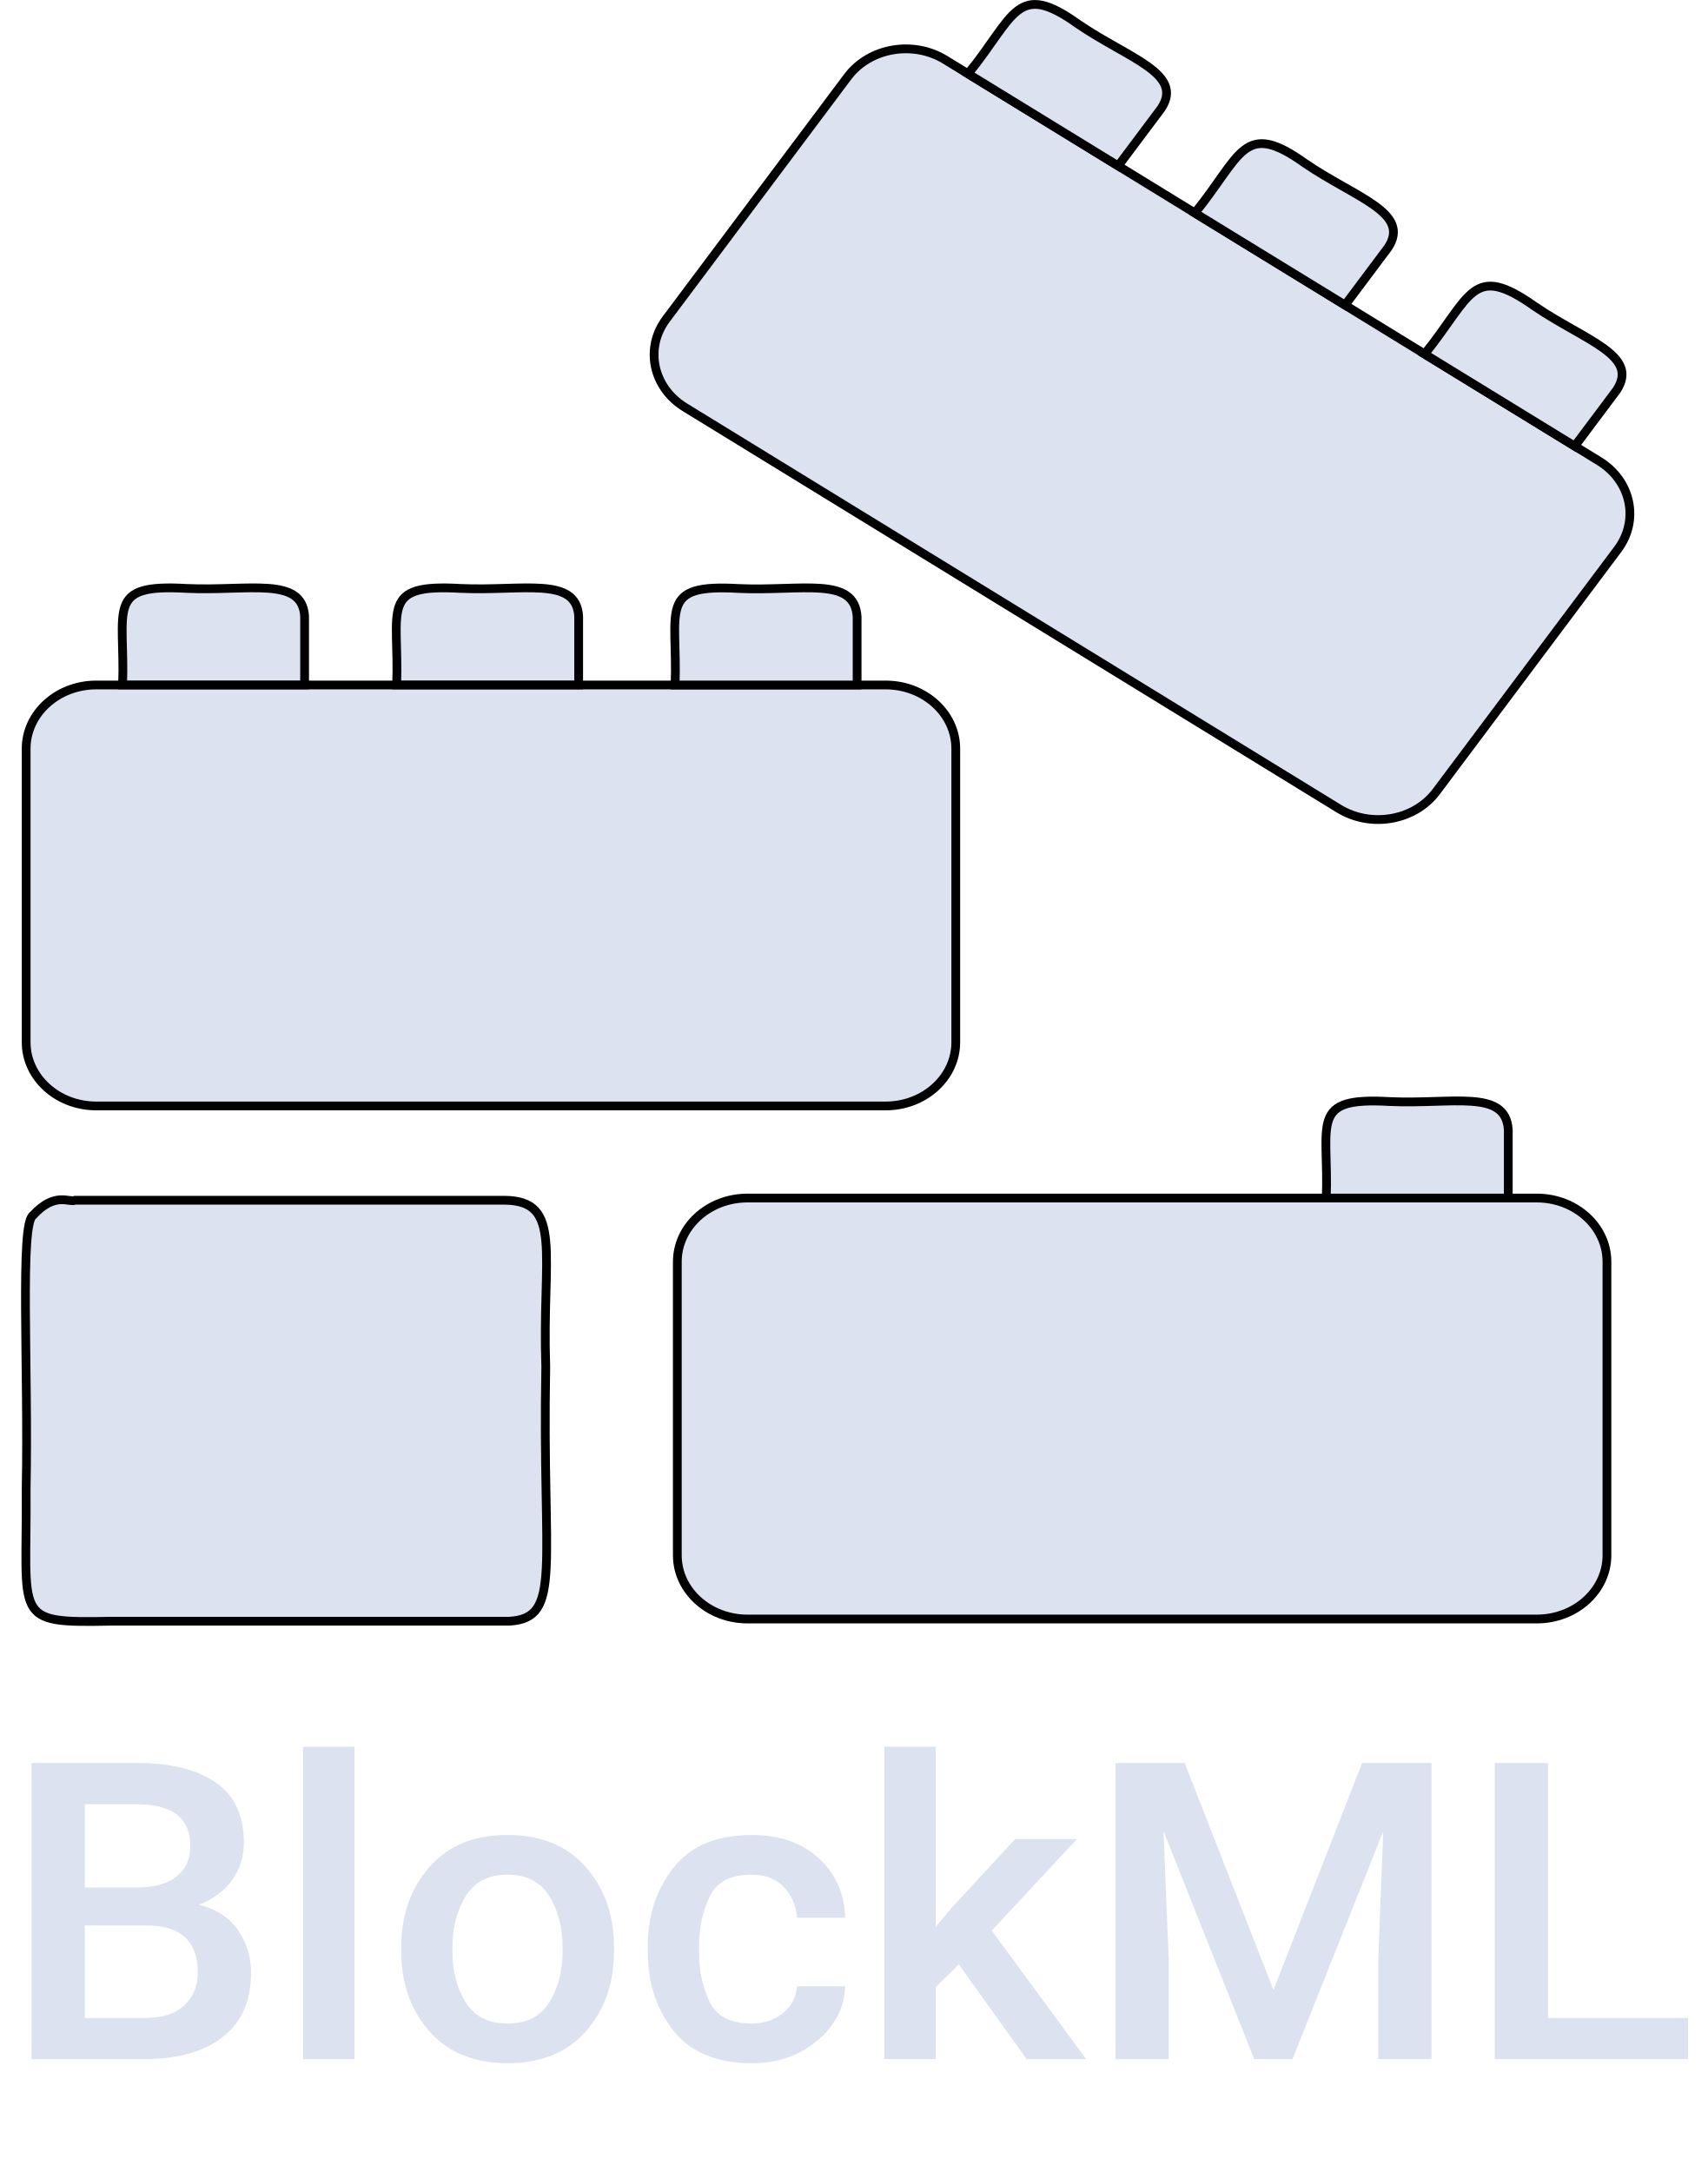
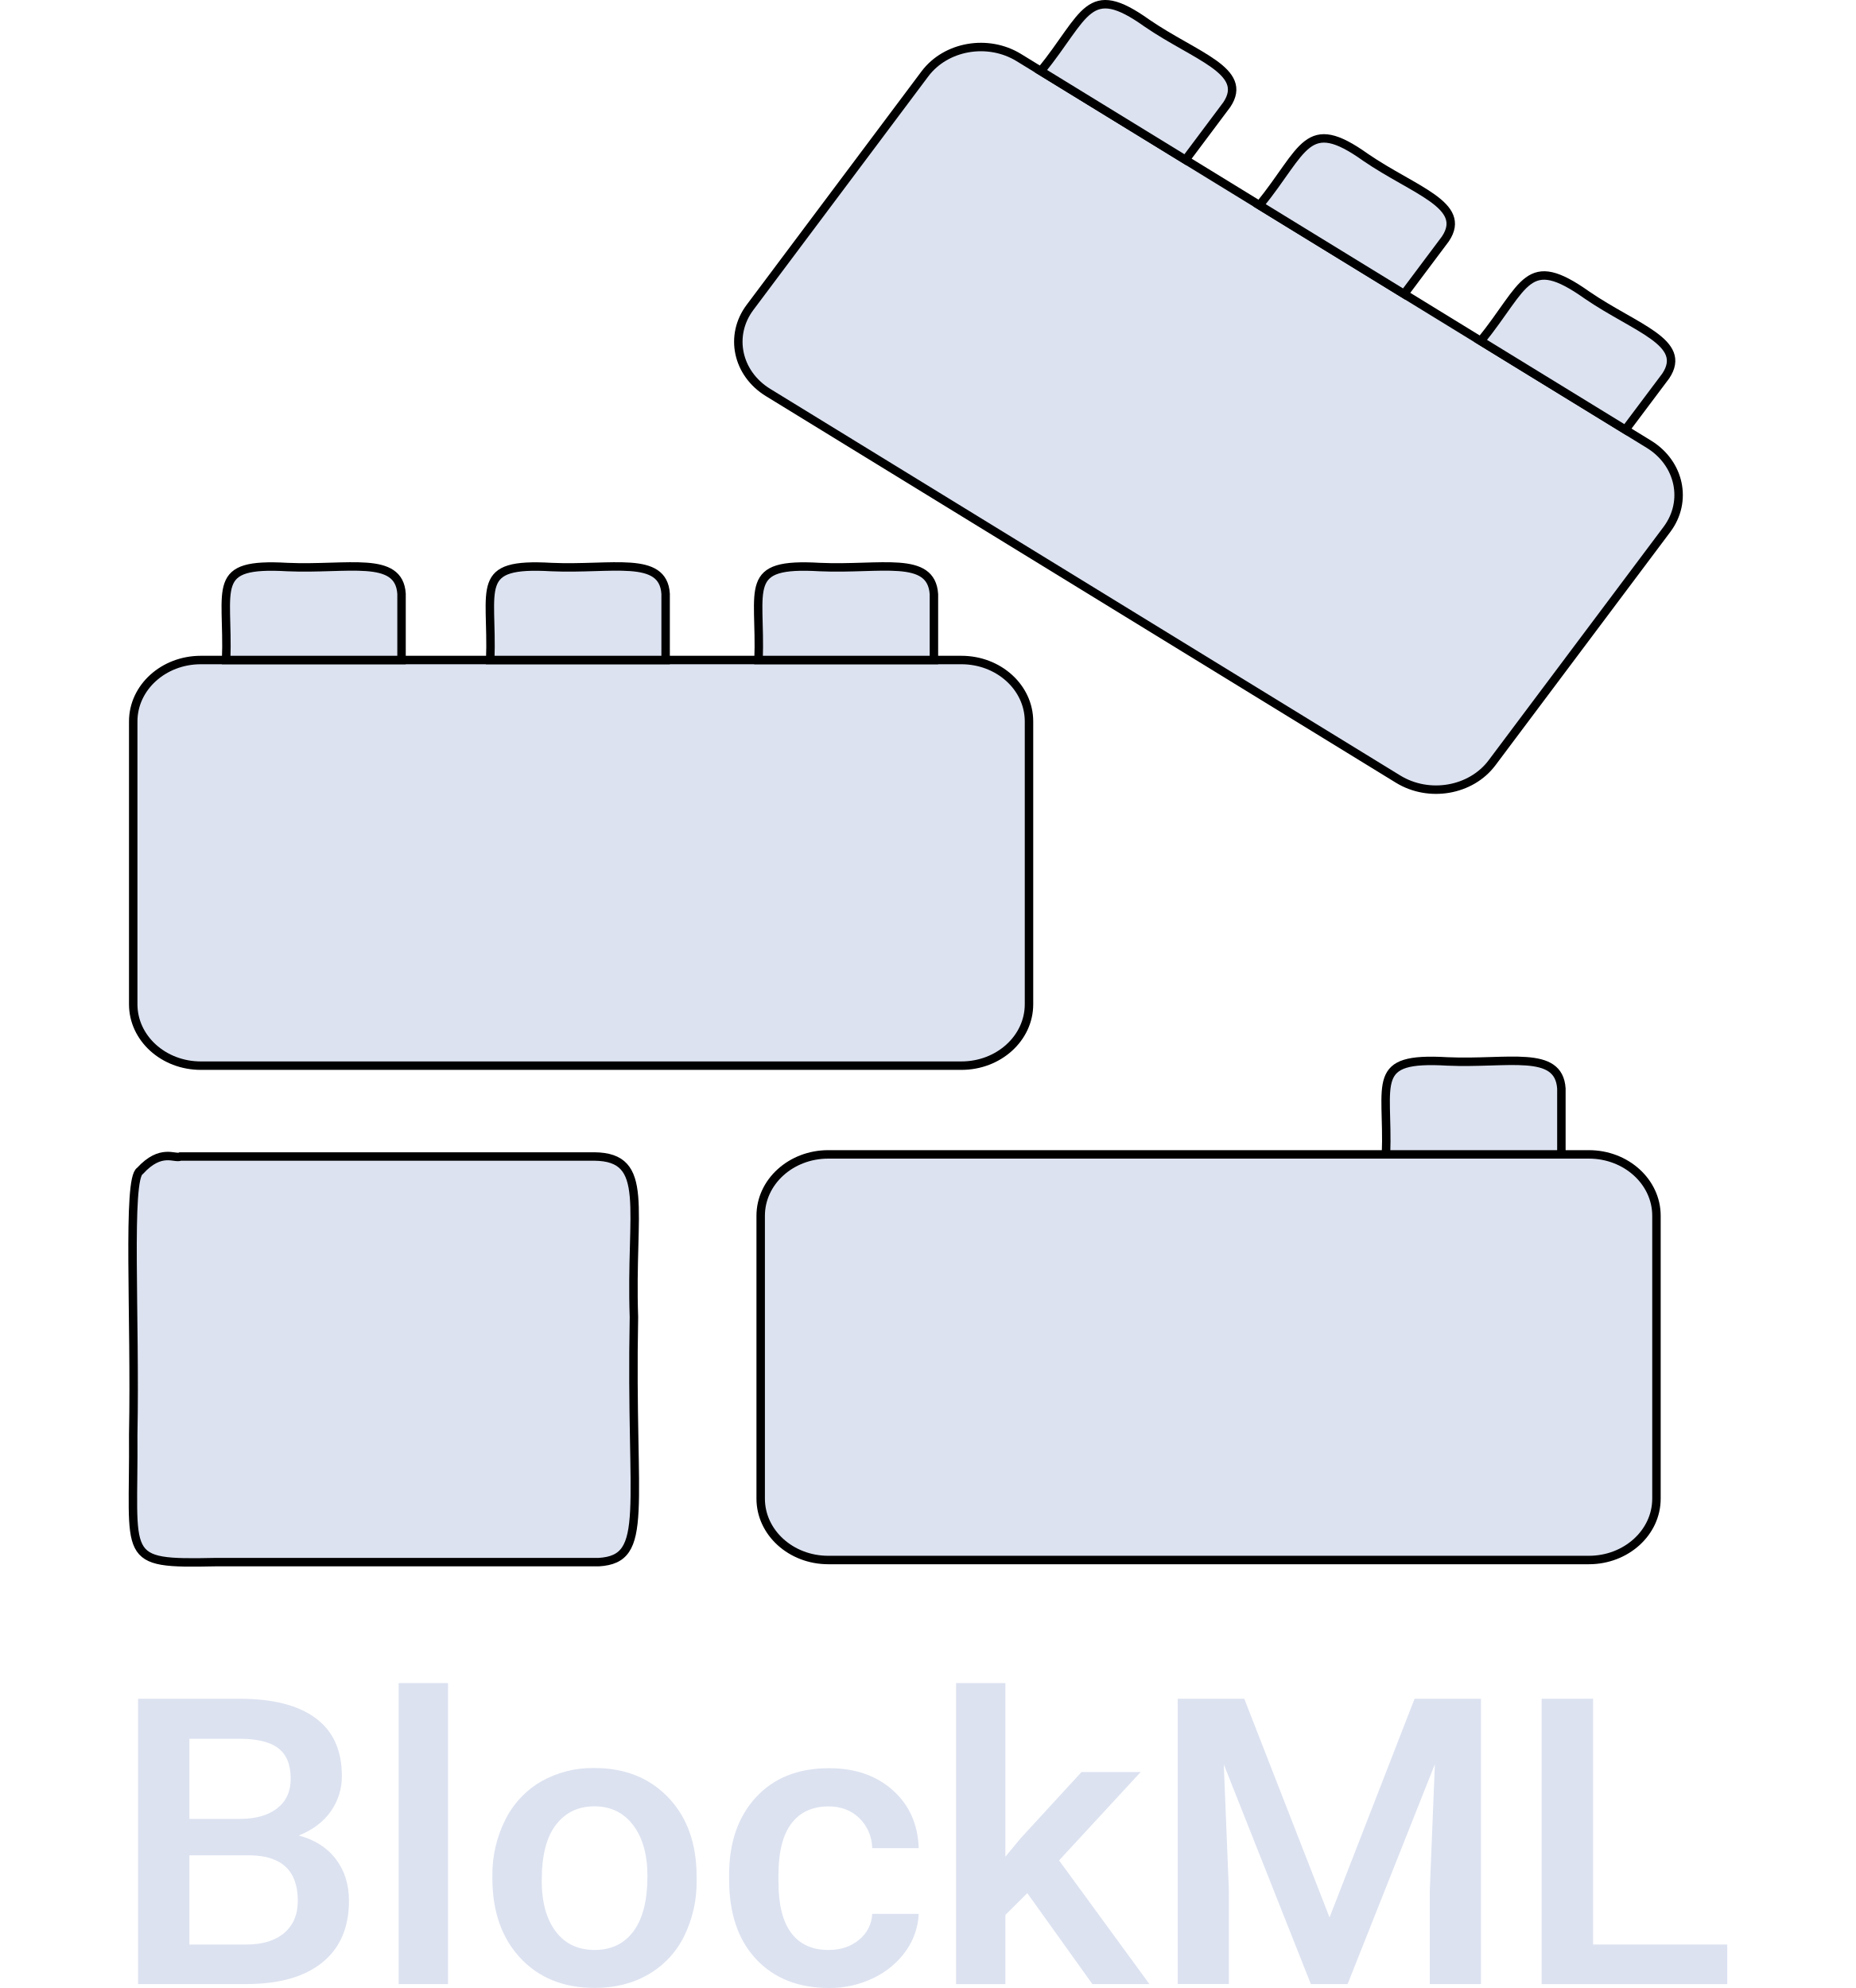
- <svg xmlns="http://www.w3.org/2000/svg" viewBox="0 0 778.93 990.62">
-   <defs>
-     <style>.cls-1,.cls-2{fill:#dce2f0;}.cls-1{stroke:#000;stroke-miterlimit:10;stroke-width:4px;}.cls-2{font-size:189.97px;font-family:Roboto-Medium, Roboto;font-weight:500;}</style>
-   </defs>
-   <g id="Layer_2" data-name="Layer 2">
-     <g id="Layer_1-2" data-name="Layer 1">
-       <path class="cls-1" d="M232.28,739.41s-128.7,0-181.53,0c-45.52.94-38.33-1.09-38.82-60.28,1.11-55.82-3-121.35,3.21-124.9,10-10.9,16.5-5.53,19.14-6.82H230.16c26.83.25,17,24.83,18.77,76C247.16,714.55,256.79,738,232.28,739.41Z" />
-       <path class="cls-1" d="M435.93,341.47V475.35c0,16.06-14.32,29.06-32,29.06h-360c-17.68,0-32-13-32-29.06V341.47c0-16.05,14.31-29.06,32-29.06h360C421.61,312.41,435.93,325.42,435.93,341.47Z" />
-       <path class="cls-1" d="M390.93,281.26v31.15h-83c1.21-34.31-8-46.18,29-44C365.76,269.69,389.71,262.61,390.93,281.26Z" />
-       <path class="cls-1" d="M263.93,281v31.37h-83c1.21-34.59-8-46.14,29-44C238.59,269.67,262.74,262.72,263.93,281Z" />
-       <path class="cls-1" d="M138.93,281v31.37h-83c1.21-34.59-8-46.14,29-44C113.59,269.67,137.74,262.72,138.93,281Z" />
-       <path class="cls-1" d="M732.93,575.47V709.35c0,16.06-14.32,29.06-32,29.06h-360c-17.68,0-32-13-32-29.06V575.47c0-16.05,14.31-29.06,32-29.06h360C718.61,546.41,732.93,559.42,732.93,575.47Z" />
-       <path class="cls-1" d="M687.93,515.26v31.15h-83c1.21-34.31-8-46.18,29-44C662.76,503.69,686.71,496.61,687.93,515.26Z" />
-       <path class="cls-1" d="M737.88,250.53,655.09,361.05c-9.93,13.26-29.83,16.72-44.47,7.73l-298.22-183c-14.65-9-18.47-27-8.54-40.26L386.65,35c9.93-13.25,29.83-16.71,44.47-7.72l298.22,183C744,219.26,747.8,237.27,737.88,250.53Z" />
-       <path class="cls-1" d="M737.33,178l-19.1,25.5-68.46-42c21.44-26.57,21.69-42,50.33-21.7C723.14,155.46,747.87,162,737.33,178Z" />
-       <path class="cls-1" d="M633.06,113l-19.58,26.14L545,97.16c21.44-26.5,22.11-42.76,50.21-22.69C618.35,90.28,643.71,97,633.06,113Z" />
-       <path class="cls-1" d="M529.58,49.53,510,75.67l-68.45-42C463,7.16,463.66-9.1,491.76,11,514.87,26.78,540.23,33.53,529.58,49.53Z" />
-       <text class="cls-2" transform="translate(0 939.13) scale(1.04 1)">BlockML</text>
-     </g>
-   </g>
+ <svg xmlns="http://www.w3.org/2000/svg" width="70" height="75" viewBox="0 0 756.8 940.99">
+   <path d="M239.35,748s-128.7,0-181.53,0c-45.52.94-38.33-1.09-38.82-60.28,1.11-55.82-3-121.35,3.21-124.9,10-10.9,16.5-5.53,19.14-6.82H237.24c26.82.25,17,24.82,18.76,76C254.24,723.14,263.86,746.54,239.35,748Z" transform="translate(-16.67 -8.59)" style="fill:#dce2f0;stroke:#000;stroke-miterlimit:10;stroke-width:4px" />
+   <path d="M443,350.06V483.94C443,500,428.68,513,411,513H51c-17.68,0-32-13-32-29.06V350.06C19,334,33.32,321,51,321H411C428.68,321,443,334,443,350.06Z" transform="translate(-16.67 -8.59)" style="fill:#dce2f0;stroke:#000;stroke-miterlimit:10;stroke-width:4px" />
+   <path d="M398,289.85V321H315c1.21-34.31-8-46.18,29-44C372.83,278.28,396.78,271.2,398,289.85Z" transform="translate(-16.67 -8.59)" style="fill:#dce2f0;stroke:#000;stroke-miterlimit:10;stroke-width:4px" />
+   <path d="M271,289.63V321H188c1.21-34.59-8-46.14,29-44C245.67,278.25,269.81,271.3,271,289.63Z" transform="translate(-16.67 -8.59)" style="fill:#dce2f0;stroke:#000;stroke-miterlimit:10;stroke-width:4px" />
+   <path d="M146,289.63V321H63c1.21-34.59-8-46.14,29-44C120.67,278.25,144.81,271.3,146,289.63Z" transform="translate(-16.67 -8.59)" style="fill:#dce2f0;stroke:#000;stroke-miterlimit:10;stroke-width:4px" />
+   <path d="M740,584.06V717.94C740,734,725.68,747,708,747H348c-17.68,0-32-13-32-29.06V584.06C316,568,330.32,555,348,555H708C725.68,555,740,568,740,584.06Z" transform="translate(-16.67 -8.59)" style="fill:#dce2f0;stroke:#000;stroke-miterlimit:10;stroke-width:4px" />
+   <path d="M695,523.85V555H612c1.21-34.31-8-46.18,29-44C669.83,512.28,693.78,505.2,695,523.85Z" transform="translate(-16.67 -8.59)" style="fill:#dce2f0;stroke:#000;stroke-miterlimit:10;stroke-width:4px" />
+   <path d="M745,259.12,662.17,369.64c-9.93,13.26-29.83,16.71-44.48,7.72l-298.22-183c-14.64-9-18.46-27-8.53-40.26L393.72,43.57c9.93-13.25,29.83-16.71,44.48-7.72l298.21,183C751.06,227.85,754.88,245.86,745,259.12Z" transform="translate(-16.67 -8.59)" style="fill:#dce2f0;stroke:#000;stroke-miterlimit:10;stroke-width:4px" />
+   <path d="M744.41,186.53,725.3,212l-68.45-42c21.43-26.57,21.68-42,50.32-21.7C730.21,164.05,755,170.59,744.41,186.53Z" transform="translate(-16.67 -8.59)" style="fill:#dce2f0;stroke:#000;stroke-miterlimit:10;stroke-width:4px" />
+   <path d="M640.13,121.62l-19.58,26.14-68.45-42c21.45-26.5,22.11-42.76,50.21-22.7C625.42,98.87,650.78,105.62,640.13,121.62Z" transform="translate(-16.67 -8.59)" style="fill:#dce2f0;stroke:#000;stroke-miterlimit:10;stroke-width:4px" />
+   <path d="M536.65,58.11,517.08,84.25l-68.46-42c21.45-26.5,22.11-42.76,50.22-22.7C521.94,35.37,547.31,42.12,536.65,58.11Z" transform="translate(-16.67 -8.59)" style="fill:#dce2f0;stroke:#000;stroke-miterlimit:10;stroke-width:4px" />
+   <path d="M21.29,947.72V812.66H69.23q23.73,0,36.13,9.19t12.39,27.36a28.45,28.45,0,0,1-5.19,16.7q-5.18,7.43-15.18,11.5,11.34,3,17.54,11.18t6.2,19.71q0,19-12.64,29.22t-36.17,10.2ZM45.6,869.53H69.43q11.32,0,17.72-5t6.39-14q0-10-5.91-14.47t-18.4-4.45H45.6Zm0,17.25V929h27q11.43,0,17.87-5.48T96.9,908.3q0-21.06-22.29-21.52Z" transform="translate(-16.67 -8.59)" style="fill:#dce2f0" />
+   <path d="M168,947.72H144.65V805.24H168Z" transform="translate(-16.67 -8.59)" style="fill:#dce2f0" />
+   <path d="M189,896.61A57.52,57.52,0,0,1,195.09,870a43.32,43.32,0,0,1,17-18.19,49.29,49.29,0,0,1,25.17-6.35q21,0,34.16,13.08t14.17,34.69l.09,5.29a58,58,0,0,1-5.91,26.53,42.73,42.73,0,0,1-16.91,18.09q-11,6.39-25.41,6.4-22,0-35.21-14.15T189,897.72Zm23.35,1.95q0,15.5,6.63,24.26t18.44,8.76q11.82,0,18.4-8.9t6.58-26.07q0-15.21-6.77-24.12t-18.4-8.9q-11.43,0-18.16,8.76T212.39,898.56Z" transform="translate(-16.67 -8.59)" style="fill:#dce2f0" />
+   <path d="M348.14,931.58q8.75,0,14.51-4.91a16.62,16.62,0,0,0,6.15-12.16h22A32.45,32.45,0,0,1,384.75,932a39.42,39.42,0,0,1-15.38,12.85,47.2,47.2,0,0,1-20.94,4.73q-21.81,0-34.59-13.64t-12.78-37.66V896q0-22.9,12.69-36.68t34.58-13.78q18.54,0,30.22,10.44t12.25,27.41h-22a20.33,20.33,0,0,0-6.1-14.2q-5.71-5.56-14.56-5.56-11.34,0-17.48,7.93t-6.25,24.07v3.62q0,16.32,6.1,24.35T348.14,931.58Z" transform="translate(-16.67 -8.59)" style="fill:#dce2f0" />
+   <path d="M442.2,904.68,431.82,915v32.74H408.48V805.24h23.34v82.19l7.31-8.81,28.72-31.26h28l-38.62,41.83L500,947.72H473Z" transform="translate(-16.67 -8.59)" style="fill:#dce2f0" />
+   <path d="M544.9,812.66l40.36,103.52,40.25-103.52h31.42V947.72H632.72V903.2l2.4-59.56L593.81,947.72H576.42l-41.22-104,2.4,59.46v44.52H513.39V812.66Z" transform="translate(-16.67 -8.59)" style="fill:#dce2f0" />
+   <path d="M710,929h63.51v18.73H685.65V812.66H710Z" transform="translate(-16.67 -8.59)" style="fill:#dce2f0" />
</svg>
